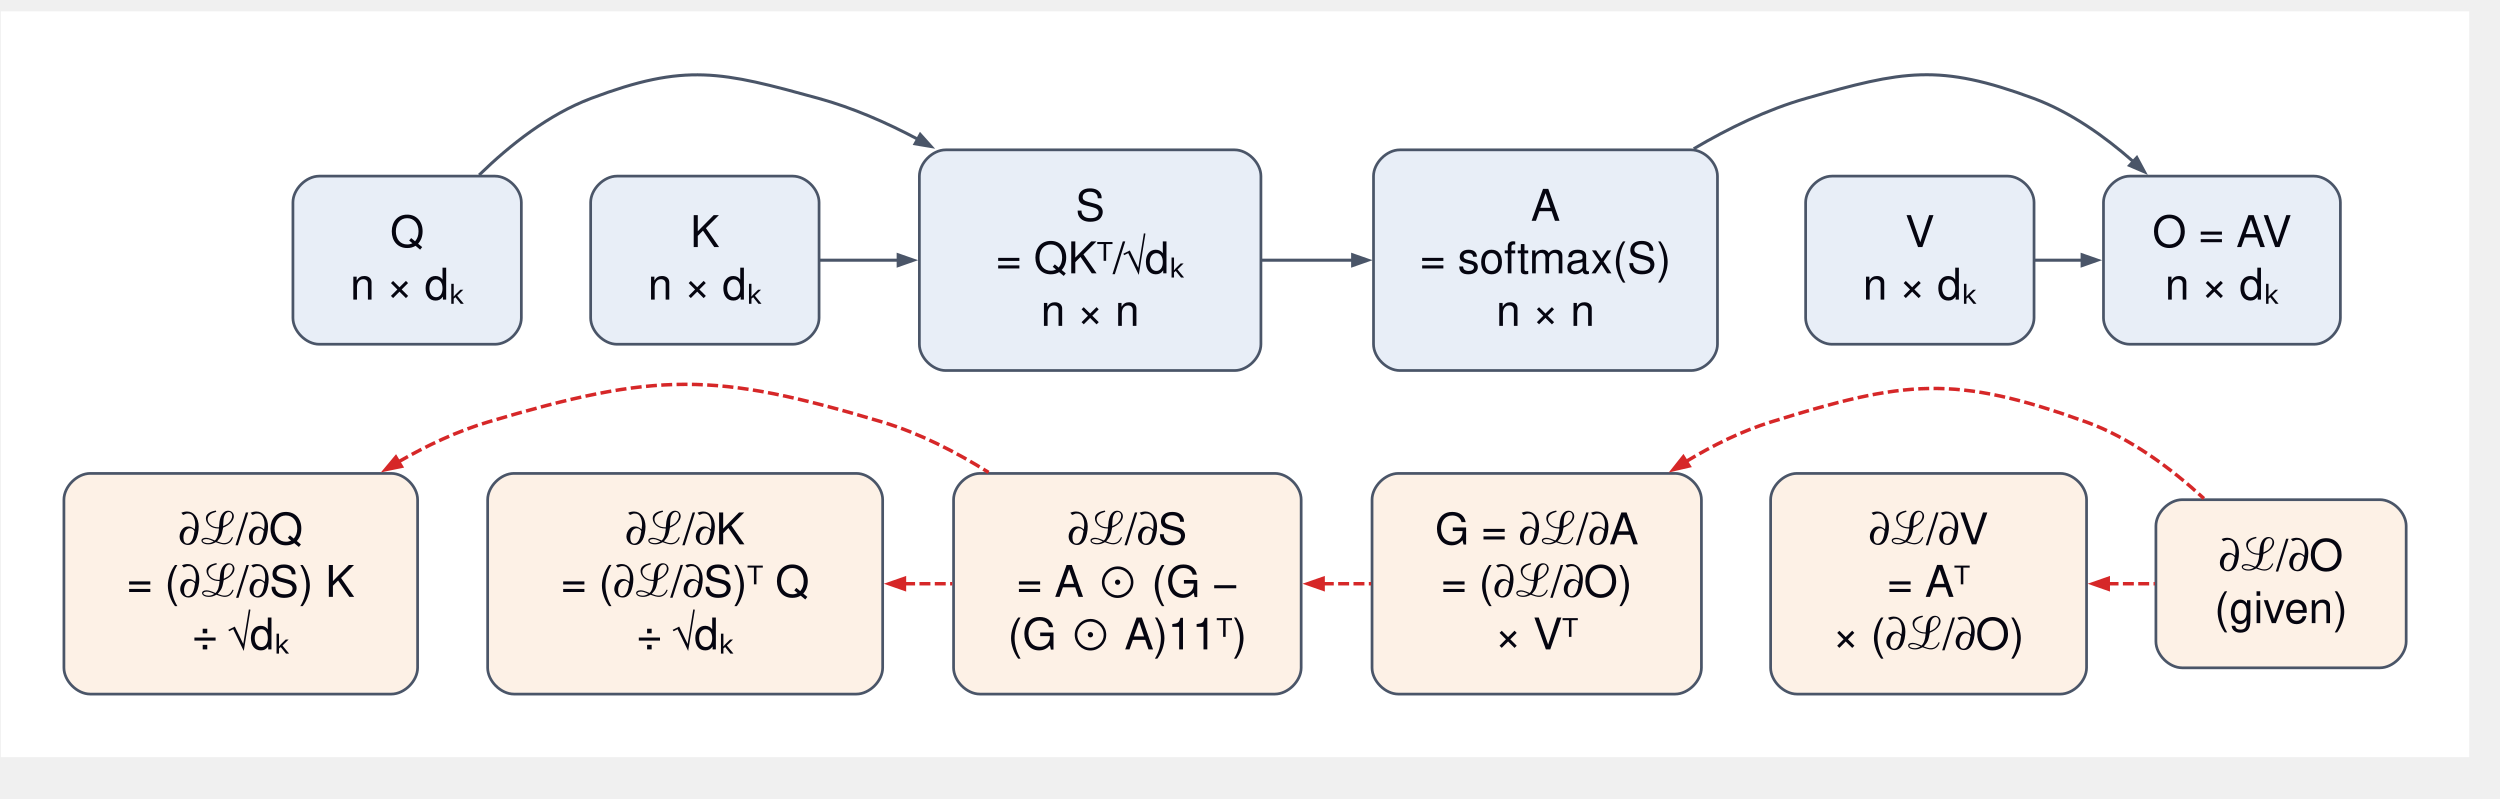
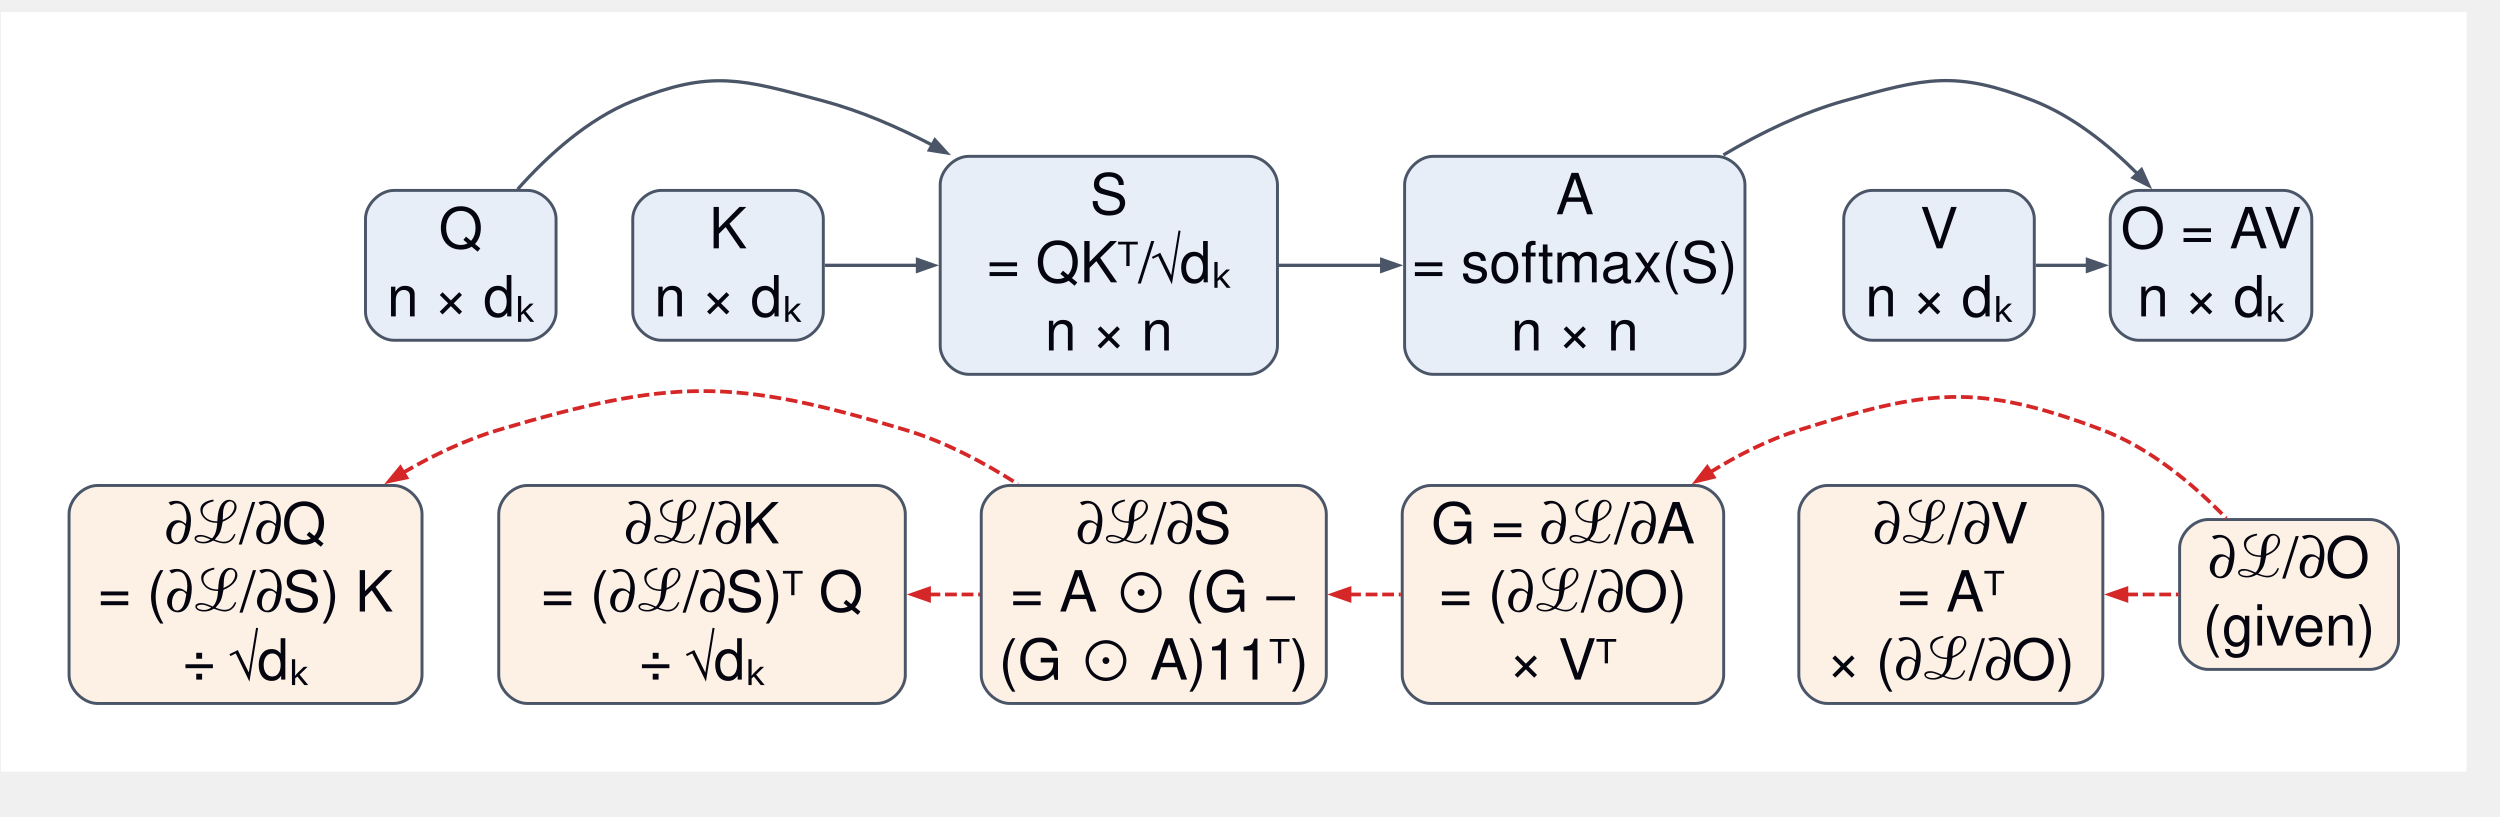
- <svg xmlns="http://www.w3.org/2000/svg" width="1156" height="369" viewBox="14.00 14.00 1142.00 355.00">
-   <g id="graph0" class="graph" transform="scale(1 1) rotate(0) translate(43.2 326.29)">
-     <polygon fill="#ffffff" stroke="none" points="-28.8,28.8 -28.8,-311.89 1098.74,-311.89 1098.74,28.8 -28.8,28.8" />
+ <svg xmlns="http://www.w3.org/2000/svg" width="1071" height="350" viewBox="14.00 14.00 1057.00 336.00">
+   <g id="graph0" class="graph" transform="scale(1 1) rotate(0) translate(43.2 306.71)">
+     <polygon fill="#ffffff" stroke="none" points="-28.8,28.8 -28.8,-292.31 1013.69,-292.31 1013.69,28.8 -28.8,28.8" />
    <g id="node1" class="node">
-       <path fill="#e8eef7" stroke="#4a5568" stroke-width="1.25" d="M196.95,-236.6C196.95,-236.6 116.61,-236.6 116.61,-236.6 110.61,-236.6 104.61,-230.6 104.61,-224.6 104.61,-224.6 104.61,-171.8 104.61,-171.8 104.61,-165.8 110.61,-159.8 116.61,-159.8 116.61,-159.8 196.95,-159.8 196.95,-159.8 202.95,-159.8 208.95,-165.8 208.95,-171.8 208.95,-171.8 208.95,-224.6 208.95,-224.6 208.95,-230.6 202.95,-236.6 196.95,-236.6" />
-       <text xml:space="preserve" text-anchor="middle" x="156.78" y="-204.2" font-family="Helvetica,sans-Serif" font-size="20.00" fill="#050510">Q</text>
-       <text xml:space="preserve" text-anchor="middle" x="156.78" y="-180.2" font-family="Helvetica,sans-Serif" font-size="20.00" fill="#050510">n × dₖ</text>
+       <path fill="#e8eef7" stroke="#4a5568" stroke-width="1.25" d="M193.9,-216.92C193.9,-216.92 137.33,-216.92 137.33,-216.92 131.33,-216.92 125.33,-210.92 125.33,-204.92 125.33,-204.92 125.33,-165.56 125.33,-165.56 125.33,-159.56 131.33,-153.56 137.33,-153.56 137.33,-153.56 193.9,-153.56 193.9,-153.56 199.9,-153.56 205.9,-159.56 205.9,-165.56 205.9,-165.56 205.9,-204.92 205.9,-204.92 205.9,-210.92 199.9,-216.92 193.9,-216.92" />
+       <text xml:space="preserve" text-anchor="middle" x="165.62" y="-192.44" font-family="Helvetica,sans-Serif" font-size="24.00" fill="#050510">Q</text>
+       <text xml:space="preserve" text-anchor="middle" x="165.62" y="-163.64" font-family="Helvetica,sans-Serif" font-size="24.00" fill="#050510">n × dₖ</text>
    </g>
    <g id="node2" class="node">
-       <path fill="#e8eef7" stroke="#4a5568" stroke-width="1.25" d="M332.95,-236.6C332.95,-236.6 252.61,-236.6 252.61,-236.6 246.61,-236.6 240.61,-230.6 240.61,-224.6 240.61,-224.6 240.61,-171.8 240.61,-171.8 240.61,-165.8 246.61,-159.8 252.61,-159.8 252.61,-159.8 332.95,-159.8 332.95,-159.8 338.95,-159.8 344.95,-165.8 344.95,-171.8 344.95,-171.8 344.95,-224.6 344.95,-224.6 344.95,-230.6 338.95,-236.6 332.95,-236.6" />
-       <text xml:space="preserve" text-anchor="middle" x="292.78" y="-204.2" font-family="Helvetica,sans-Serif" font-size="20.00" fill="#050510">K</text>
-       <text xml:space="preserve" text-anchor="middle" x="292.78" y="-180.2" font-family="Helvetica,sans-Serif" font-size="20.00" fill="#050510">n × dₖ</text>
+       <path fill="#e8eef7" stroke="#4a5568" stroke-width="1.25" d="M306.9,-216.92C306.9,-216.92 250.33,-216.92 250.33,-216.92 244.33,-216.92 238.33,-210.92 238.33,-204.92 238.33,-204.92 238.33,-165.56 238.33,-165.56 238.33,-159.56 244.33,-153.56 250.33,-153.56 250.33,-153.56 306.9,-153.56 306.9,-153.56 312.9,-153.56 318.9,-159.56 318.9,-165.56 318.9,-165.56 318.9,-204.92 318.9,-204.92 318.9,-210.92 312.9,-216.92 306.9,-216.92" />
+       <text xml:space="preserve" text-anchor="middle" x="278.62" y="-192.44" font-family="Helvetica,sans-Serif" font-size="24.00" fill="#050510">K</text>
+       <text xml:space="preserve" text-anchor="middle" x="278.62" y="-163.64" font-family="Helvetica,sans-Serif" font-size="24.00" fill="#050510">n × dₖ</text>
    </g>
    <g id="node3" class="node">
-       <path fill="#e8eef7" stroke="#4a5568" stroke-width="1.25" d="M534.79,-248.6C534.79,-248.6 402.77,-248.6 402.77,-248.6 396.77,-248.6 390.77,-242.6 390.77,-236.6 390.77,-236.6 390.77,-159.8 390.77,-159.8 390.77,-153.8 396.77,-147.8 402.77,-147.8 402.77,-147.8 534.79,-147.8 534.79,-147.8 540.79,-147.8 546.79,-153.8 546.79,-159.8 546.79,-159.8 546.79,-236.6 546.79,-236.6 546.79,-242.6 540.79,-248.6 534.79,-248.6" />
-       <text xml:space="preserve" text-anchor="middle" x="468.78" y="-216.2" font-family="Helvetica,sans-Serif" font-size="20.00" fill="#050510">S</text>
-       <text xml:space="preserve" text-anchor="middle" x="468.78" y="-192.2" font-family="Helvetica,sans-Serif" font-size="20.00" fill="#050510">= QKᵀ/√dₖ</text>
-       <text xml:space="preserve" text-anchor="middle" x="468.78" y="-168.2" font-family="Helvetica,sans-Serif" font-size="20.00" fill="#050510">n × n</text>
+       <path fill="#e8eef7" stroke="#4a5568" stroke-width="1.25" d="M498.91,-231.32C498.91,-231.32 380.32,-231.32 380.32,-231.32 374.32,-231.32 368.32,-225.32 368.32,-219.32 368.32,-219.32 368.32,-151.16 368.32,-151.16 368.32,-145.16 374.32,-139.16 380.32,-139.16 380.32,-139.16 498.91,-139.16 498.91,-139.16 504.91,-139.16 510.91,-145.16 510.91,-151.16 510.91,-151.16 510.91,-219.32 510.91,-219.32 510.91,-225.32 504.91,-231.32 498.91,-231.32" />
+       <text xml:space="preserve" text-anchor="middle" x="439.62" y="-206.84" font-family="Helvetica,sans-Serif" font-size="24.00" fill="#050510">S</text>
+       <text xml:space="preserve" text-anchor="middle" x="439.62" y="-178.04" font-family="Helvetica,sans-Serif" font-size="24.00" fill="#050510">= QKᵀ/√dₖ</text>
+       <text xml:space="preserve" text-anchor="middle" x="439.62" y="-149.24" font-family="Helvetica,sans-Serif" font-size="24.00" fill="#050510">n × n</text>
    </g>
    <g id="edge3" class="edge">
-       <path fill="none" stroke="#4a5568" stroke-width="1.4" d="M189.66,-237.1C203.8,-250.91 221.52,-264.83 240.78,-272.1 284.03,-288.42 300.22,-284.37 344.78,-272.1 360.17,-267.86 375.58,-261.16 390.05,-253.47" />
-       <polygon fill="#4a5568" stroke="#4a5568" stroke-width="1.4" points="391.17,-255.65 396.12,-250.14 388.81,-251.36 391.17,-255.65" />
+       <path fill="none" stroke="#4a5568" stroke-width="1.4" d="M189.66,-217.41C202.43,-231.76 219.43,-247.14 238.62,-254.82 271.63,-268.03 284.26,-263.99 318.62,-254.82 334.47,-250.59 350.39,-243.73 365.25,-235.93" />
+       <polygon fill="#4a5568" stroke="#4a5568" stroke-width="1.4" points="366.07,-238.27 371.06,-232.78 363.73,-233.96 366.07,-238.27" />
    </g>
    <g id="node7" class="node">
-       <path fill="#fdf1e6" stroke="#4a5568" stroke-width="1.25" d="M149.56,-100.8C149.56,-100.8 12,-100.8 12,-100.8 6,-100.8 0,-94.8 0,-88.8 0,-88.8 0,-12 0,-12 0,-6 6,0 12,0 12,0 149.56,0 149.56,0 155.56,0 161.56,-6 161.56,-12 161.56,-12 161.56,-88.8 161.56,-88.8 161.56,-94.8 155.56,-100.8 149.56,-100.8" />
-       <text xml:space="preserve" text-anchor="middle" x="80.78" y="-68.4" font-family="Helvetica,sans-Serif" font-size="20.00" fill="#050510">∂ℒ/∂Q</text>
-       <text xml:space="preserve" text-anchor="middle" x="80.78" y="-44.4" font-family="Helvetica,sans-Serif" font-size="20.00" fill="#050510">= (∂ℒ/∂S) K</text>
-       <text xml:space="preserve" text-anchor="middle" x="80.78" y="-20.4" font-family="Helvetica,sans-Serif" font-size="20.00" fill="#050510">÷ √dₖ</text>
+       <path fill="#fdf1e6" stroke="#4a5568" stroke-width="1.25" d="M137.23,-92.16C137.23,-92.16 12,-92.16 12,-92.16 6,-92.16 0,-86.16 0,-80.16 0,-80.16 0,-12 0,-12 0,-6 6,0 12,0 12,0 137.23,0 137.23,0 143.23,0 149.23,-6 149.23,-12 149.23,-12 149.23,-80.16 149.23,-80.16 149.23,-86.16 143.23,-92.16 137.23,-92.16" />
+       <text xml:space="preserve" text-anchor="middle" x="74.62" y="-67.68" font-family="Helvetica,sans-Serif" font-size="24.00" fill="#050510">∂ℒ/∂Q</text>
+       <text xml:space="preserve" text-anchor="middle" x="74.62" y="-38.88" font-family="Helvetica,sans-Serif" font-size="24.00" fill="#050510">= (∂ℒ/∂S) K</text>
+       <text xml:space="preserve" text-anchor="middle" x="74.62" y="-10.08" font-family="Helvetica,sans-Serif" font-size="24.00" fill="#050510">÷ √dₖ</text>
    </g>
    <g id="edge2" class="edge">
-       <path fill="none" stroke="#4a5568" stroke-width="1.4" d="M345.37,-198.2C357.28,-198.2 369.19,-198.2 381.1,-198.2" />
-       <polygon fill="#4a5568" stroke="#4a5568" stroke-width="1.4" points="381.09,-200.65 388.09,-198.2 381.09,-195.75 381.09,-200.65" />
+       <path fill="none" stroke="#4a5568" stroke-width="1.4" d="M319.49,-185.24C332.58,-185.24 345.67,-185.24 358.76,-185.24" />
+       <polygon fill="#4a5568" stroke="#4a5568" stroke-width="1.4" points="358.71,-187.69 365.71,-185.24 358.71,-182.79 358.71,-187.69" />
    </g>
    <g id="node8" class="node">
-       <path fill="#fdf1e6" stroke="#4a5568" stroke-width="1.25" d="M362,-100.8C362,-100.8 205.56,-100.8 205.56,-100.8 199.56,-100.8 193.56,-94.8 193.56,-88.8 193.56,-88.8 193.56,-12 193.56,-12 193.56,-6 199.56,0 205.56,0 205.56,0 362,0 362,0 368,0 374,-6 374,-12 374,-12 374,-88.8 374,-88.8 374,-94.8 368,-100.8 362,-100.8" />
-       <text xml:space="preserve" text-anchor="middle" x="283.78" y="-68.4" font-family="Helvetica,sans-Serif" font-size="20.00" fill="#050510">∂ℒ/∂K</text>
-       <text xml:space="preserve" text-anchor="middle" x="283.78" y="-44.4" font-family="Helvetica,sans-Serif" font-size="20.00" fill="#050510">= (∂ℒ/∂S)ᵀ Q</text>
-       <text xml:space="preserve" text-anchor="middle" x="283.78" y="-20.4" font-family="Helvetica,sans-Serif" font-size="20.00" fill="#050510">÷ √dₖ</text>
+       <path fill="#fdf1e6" stroke="#4a5568" stroke-width="1.25" d="M341.56,-92.16C341.56,-92.16 193.67,-92.16 193.67,-92.16 187.67,-92.16 181.67,-86.16 181.67,-80.16 181.67,-80.16 181.67,-12 181.67,-12 181.67,-6 187.67,0 193.67,0 193.67,0 341.56,0 341.56,0 347.56,0 353.56,-6 353.56,-12 353.56,-12 353.56,-80.16 353.56,-80.16 353.56,-86.16 347.56,-92.16 341.56,-92.16" />
+       <text xml:space="preserve" text-anchor="middle" x="267.62" y="-67.68" font-family="Helvetica,sans-Serif" font-size="24.00" fill="#050510">∂ℒ/∂K</text>
+       <text xml:space="preserve" text-anchor="middle" x="267.62" y="-38.88" font-family="Helvetica,sans-Serif" font-size="24.00" fill="#050510">= (∂ℒ/∂S)ᵀ Q</text>
+       <text xml:space="preserve" text-anchor="middle" x="267.62" y="-10.08" font-family="Helvetica,sans-Serif" font-size="24.00" fill="#050510">÷ √dₖ</text>
    </g>
    <g id="node4" class="node">
-       <path fill="#e8eef7" stroke="#4a5568" stroke-width="1.25" d="M743.34,-248.6C743.34,-248.6 610.22,-248.6 610.22,-248.6 604.22,-248.6 598.22,-242.6 598.22,-236.6 598.22,-236.6 598.22,-159.8 598.22,-159.8 598.22,-153.8 604.22,-147.8 610.22,-147.8 610.22,-147.8 743.34,-147.8 743.34,-147.8 749.34,-147.8 755.34,-153.8 755.34,-159.8 755.34,-159.8 755.34,-236.6 755.34,-236.6 755.34,-242.6 749.34,-248.6 743.34,-248.6" />
-       <text xml:space="preserve" text-anchor="middle" x="676.78" y="-216.2" font-family="Helvetica,sans-Serif" font-size="20.00" fill="#050510">A</text>
-       <text xml:space="preserve" text-anchor="middle" x="676.78" y="-192.2" font-family="Helvetica,sans-Serif" font-size="20.00" fill="#050510">= softmax(S)</text>
-       <text xml:space="preserve" text-anchor="middle" x="676.78" y="-168.2" font-family="Helvetica,sans-Serif" font-size="20.00" fill="#050510">n × n</text>
+       <path fill="#e8eef7" stroke="#4a5568" stroke-width="1.25" d="M696.57,-231.32C696.57,-231.32 576.67,-231.32 576.67,-231.32 570.67,-231.32 564.67,-225.32 564.67,-219.32 564.67,-219.32 564.67,-151.16 564.67,-151.16 564.67,-145.16 570.67,-139.16 576.67,-139.16 576.67,-139.16 696.57,-139.16 696.57,-139.16 702.57,-139.16 708.57,-145.16 708.57,-151.16 708.57,-151.16 708.57,-219.32 708.57,-219.32 708.57,-225.32 702.57,-231.32 696.57,-231.32" />
+       <text xml:space="preserve" text-anchor="middle" x="636.62" y="-206.84" font-family="Helvetica,sans-Serif" font-size="24.00" fill="#050510">A</text>
+       <text xml:space="preserve" text-anchor="middle" x="636.62" y="-178.04" font-family="Helvetica,sans-Serif" font-size="24.00" fill="#050510">= softmax(S)</text>
+       <text xml:space="preserve" text-anchor="middle" x="636.62" y="-149.24" font-family="Helvetica,sans-Serif" font-size="24.00" fill="#050510">n × n</text>
    </g>
    <g id="edge4" class="edge">
-       <path fill="none" stroke="#4a5568" stroke-width="1.4" d="M547.19,-198.2C561.03,-198.2 574.87,-198.2 588.71,-198.2" />
-       <polygon fill="#4a5568" stroke="#4a5568" stroke-width="1.4" points="588.69,-200.65 595.69,-198.2 588.69,-195.75 588.69,-200.65" />
+       <path fill="none" stroke="#4a5568" stroke-width="1.4" d="M511.18,-185.24C525.79,-185.24 540.4,-185.24 555,-185.24" />
+       <polygon fill="#4a5568" stroke="#4a5568" stroke-width="1.4" points="554.98,-187.69 561.98,-185.24 554.98,-182.79 554.98,-187.69" />
    </g>
    <g id="node9" class="node">
-       <path fill="#fdf1e6" stroke="#4a5568" stroke-width="1.25" d="M553.17,-100.8C553.17,-100.8 418.39,-100.8 418.39,-100.8 412.39,-100.8 406.39,-94.8 406.39,-88.8 406.39,-88.8 406.39,-12 406.39,-12 406.39,-6 412.39,0 418.39,0 418.39,0 553.17,0 553.17,0 559.17,0 565.17,-6 565.17,-12 565.17,-12 565.17,-88.8 565.17,-88.8 565.17,-94.8 559.17,-100.8 553.17,-100.8" />
-       <text xml:space="preserve" text-anchor="middle" x="485.78" y="-68.4" font-family="Helvetica,sans-Serif" font-size="20.00" fill="#050510">∂ℒ/∂S</text>
-       <text xml:space="preserve" text-anchor="middle" x="485.78" y="-44.4" font-family="Helvetica,sans-Serif" font-size="20.00" fill="#050510">= A ⊙ (G −</text>
-       <text xml:space="preserve" text-anchor="middle" x="485.78" y="-20.4" font-family="Helvetica,sans-Serif" font-size="20.00" fill="#050510">(G ⊙ A)11ᵀ)</text>
+       <path fill="#fdf1e6" stroke="#4a5568" stroke-width="1.25" d="M519.56,-92.16C519.56,-92.16 397.67,-92.16 397.67,-92.16 391.67,-92.16 385.67,-86.16 385.67,-80.16 385.67,-80.16 385.67,-12 385.67,-12 385.67,-6 391.67,0 397.67,0 397.67,0 519.56,0 519.56,0 525.56,0 531.56,-6 531.56,-12 531.56,-12 531.56,-80.16 531.56,-80.16 531.56,-86.16 525.56,-92.16 519.56,-92.16" />
+       <text xml:space="preserve" text-anchor="middle" x="458.62" y="-67.68" font-family="Helvetica,sans-Serif" font-size="24.00" fill="#050510">∂ℒ/∂S</text>
+       <text xml:space="preserve" text-anchor="middle" x="458.62" y="-38.88" font-family="Helvetica,sans-Serif" font-size="24.00" fill="#050510">= A ⊙ (G −</text>
+       <text xml:space="preserve" text-anchor="middle" x="458.62" y="-10.08" font-family="Helvetica,sans-Serif" font-size="24.00" fill="#050510">(G ⊙ A)11ᵀ)</text>
    </g>
    <g id="node5" class="node">
-       <path fill="#e8eef7" stroke="#4a5568" stroke-width="1.25" d="M887.95,-236.6C887.95,-236.6 807.61,-236.6 807.61,-236.6 801.61,-236.6 795.61,-230.6 795.61,-224.6 795.61,-224.6 795.61,-171.8 795.61,-171.8 795.61,-165.8 801.61,-159.8 807.61,-159.8 807.61,-159.8 887.95,-159.8 887.95,-159.8 893.95,-159.8 899.95,-165.8 899.95,-171.8 899.95,-171.8 899.95,-224.6 899.95,-224.6 899.95,-230.6 893.95,-236.6 887.95,-236.6" />
-       <text xml:space="preserve" text-anchor="middle" x="847.78" y="-204.2" font-family="Helvetica,sans-Serif" font-size="20.00" fill="#050510">V</text>
-       <text xml:space="preserve" text-anchor="middle" x="847.78" y="-180.2" font-family="Helvetica,sans-Serif" font-size="20.00" fill="#050510">n × dₖ</text>
+       <path fill="#e8eef7" stroke="#4a5568" stroke-width="1.25" d="M818.9,-216.92C818.9,-216.92 762.33,-216.92 762.33,-216.92 756.33,-216.92 750.33,-210.92 750.33,-204.92 750.33,-204.92 750.33,-165.56 750.33,-165.56 750.33,-159.56 756.33,-153.56 762.33,-153.56 762.33,-153.56 818.9,-153.56 818.9,-153.56 824.9,-153.56 830.9,-159.56 830.9,-165.56 830.9,-165.56 830.9,-204.92 830.9,-204.92 830.9,-210.92 824.9,-216.92 818.9,-216.92" />
+       <text xml:space="preserve" text-anchor="middle" x="790.62" y="-192.44" font-family="Helvetica,sans-Serif" font-size="24.00" fill="#050510">V</text>
+       <text xml:space="preserve" text-anchor="middle" x="790.62" y="-163.64" font-family="Helvetica,sans-Serif" font-size="24.00" fill="#050510">n × dₖ</text>
    </g>
    <g id="node6" class="node">
-       <path fill="#e8eef7" stroke="#4a5568" stroke-width="1.25" d="M1027.89,-236.6C1027.89,-236.6 943.67,-236.6 943.67,-236.6 937.67,-236.6 931.67,-230.6 931.67,-224.6 931.67,-224.6 931.67,-171.8 931.67,-171.8 931.67,-165.8 937.67,-159.8 943.67,-159.8 943.67,-159.8 1027.89,-159.8 1027.89,-159.8 1033.89,-159.8 1039.89,-165.8 1039.89,-171.8 1039.89,-171.8 1039.89,-224.6 1039.89,-224.6 1039.89,-230.6 1033.89,-236.6 1027.89,-236.6" />
-       <text xml:space="preserve" text-anchor="middle" x="985.78" y="-204.2" font-family="Helvetica,sans-Serif" font-size="20.00" fill="#050510">O = AV</text>
-       <text xml:space="preserve" text-anchor="middle" x="985.78" y="-180.2" font-family="Helvetica,sans-Serif" font-size="20.00" fill="#050510">n × dₖ</text>
+       <path fill="#e8eef7" stroke="#4a5568" stroke-width="1.25" d="M936.23,-216.92C936.23,-216.92 875,-216.92 875,-216.92 869,-216.92 863,-210.92 863,-204.92 863,-204.92 863,-165.56 863,-165.56 863,-159.56 869,-153.56 875,-153.56 875,-153.56 936.23,-153.56 936.23,-153.56 942.23,-153.56 948.23,-159.56 948.23,-165.56 948.23,-165.56 948.23,-204.92 948.23,-204.92 948.23,-210.92 942.23,-216.92 936.23,-216.92" />
+       <text xml:space="preserve" text-anchor="middle" x="905.62" y="-192.44" font-family="Helvetica,sans-Serif" font-size="24.00" fill="#050510">O = AV</text>
+       <text xml:space="preserve" text-anchor="middle" x="905.62" y="-163.64" font-family="Helvetica,sans-Serif" font-size="24.00" fill="#050510">n × dₖ</text>
    </g>
    <g id="edge7" class="edge">
-       <path fill="none" stroke="#4a5568" stroke-width="1.4" d="M744.5,-249.1C760.53,-258.57 778.12,-267.06 795.78,-272.1 840.23,-284.78 856.44,-288.16 899.78,-272.1 916.44,-265.92 932.05,-254.92 945.27,-243.25" />
-       <polygon fill="#4a5568" stroke="#4a5568" stroke-width="1.4" points="946.89,-245.08 950.39,-238.55 943.58,-241.47 946.89,-245.08" />
+       <path fill="none" stroke="#4a5568" stroke-width="1.4" d="M699.46,-231.92C715.37,-241.34 732.98,-249.86 750.62,-254.82 784.84,-264.44 797.52,-267.81 830.62,-254.82 847.23,-248.3 862.36,-236.18 874.6,-223.86" />
+       <polygon fill="#4a5568" stroke="#4a5568" stroke-width="1.4" points="876.22,-225.71 879.28,-218.96 872.67,-222.33 876.22,-225.71" />
    </g>
    <g id="node10" class="node">
-       <path fill="#fdf1e6" stroke="#4a5568" stroke-width="1.25" d="M736.01,-100.8C736.01,-100.8 609.55,-100.8 609.55,-100.8 603.55,-100.8 597.55,-94.8 597.55,-88.8 597.55,-88.8 597.55,-12 597.55,-12 597.55,-6 603.55,0 609.55,0 609.55,0 736.01,0 736.01,0 742.01,0 748.01,-6 748.01,-12 748.01,-12 748.01,-88.8 748.01,-88.8 748.01,-94.8 742.01,-100.8 736.01,-100.8" />
-       <text xml:space="preserve" text-anchor="middle" x="672.78" y="-68.4" font-family="Helvetica,sans-Serif" font-size="20.00" fill="#050510">G = ∂ℒ/∂A</text>
-       <text xml:space="preserve" text-anchor="middle" x="672.78" y="-44.4" font-family="Helvetica,sans-Serif" font-size="20.00" fill="#050510">= (∂ℒ/∂O)</text>
-       <text xml:space="preserve" text-anchor="middle" x="672.78" y="-20.4" font-family="Helvetica,sans-Serif" font-size="20.00" fill="#050510">× Vᵀ</text>
+       <path fill="#fdf1e6" stroke="#4a5568" stroke-width="1.25" d="M687.57,-92.16C687.57,-92.16 575.66,-92.16 575.66,-92.16 569.66,-92.16 563.66,-86.16 563.66,-80.16 563.66,-80.16 563.66,-12 563.66,-12 563.66,-6 569.66,0 575.66,0 575.66,0 687.57,0 687.57,0 693.57,0 699.57,-6 699.57,-12 699.57,-12 699.57,-80.16 699.57,-80.16 699.57,-86.16 693.57,-92.16 687.57,-92.16" />
+       <text xml:space="preserve" text-anchor="middle" x="631.62" y="-67.68" font-family="Helvetica,sans-Serif" font-size="24.00" fill="#050510">G = ∂ℒ/∂A</text>
+       <text xml:space="preserve" text-anchor="middle" x="631.62" y="-38.88" font-family="Helvetica,sans-Serif" font-size="24.00" fill="#050510">= (∂ℒ/∂O)</text>
+       <text xml:space="preserve" text-anchor="middle" x="631.62" y="-10.08" font-family="Helvetica,sans-Serif" font-size="24.00" fill="#050510">× Vᵀ</text>
    </g>
    <g id="edge6" class="edge">
-       <path fill="none" stroke="#4a5568" stroke-width="1.4" d="M900.34,-198.2C907.53,-198.2 914.73,-198.2 921.93,-198.2" />
-       <polygon fill="#4a5568" stroke="#4a5568" stroke-width="1.4" points="921.92,-200.65 928.92,-198.2 921.92,-195.75 921.92,-200.65" />
+       <path fill="none" stroke="#4a5568" stroke-width="1.4" d="M831.49,-185.24C838.92,-185.24 846.34,-185.24 853.76,-185.24" />
+       <polygon fill="#4a5568" stroke="#4a5568" stroke-width="1.4" points="853.36,-187.69 860.36,-185.24 853.36,-182.79 853.36,-187.69" />
    </g>
    <g id="node11" class="node">
-       <path fill="#fdf1e6" stroke="#4a5568" stroke-width="1.25" d="M911.94,-100.8C911.94,-100.8 791.62,-100.8 791.62,-100.8 785.62,-100.8 779.62,-94.8 779.62,-88.8 779.62,-88.8 779.62,-12 779.62,-12 779.62,-6 785.62,0 791.62,0 791.62,0 911.94,0 911.94,0 917.94,0 923.94,-6 923.94,-12 923.94,-12 923.94,-88.8 923.94,-88.8 923.94,-94.8 917.94,-100.8 911.94,-100.8" />
-       <text xml:space="preserve" text-anchor="middle" x="851.78" y="-68.4" font-family="Helvetica,sans-Serif" font-size="20.00" fill="#050510">∂ℒ/∂V</text>
-       <text xml:space="preserve" text-anchor="middle" x="851.78" y="-44.4" font-family="Helvetica,sans-Serif" font-size="20.00" fill="#050510">= Aᵀ</text>
-       <text xml:space="preserve" text-anchor="middle" x="851.78" y="-20.4" font-family="Helvetica,sans-Serif" font-size="20.00" fill="#050510">× (∂ℒ/∂O)</text>
+       <path fill="#fdf1e6" stroke="#4a5568" stroke-width="1.25" d="M847.88,-92.16C847.88,-92.16 743.35,-92.16 743.35,-92.16 737.35,-92.16 731.35,-86.16 731.35,-80.16 731.35,-80.16 731.35,-12 731.35,-12 731.35,-6 737.35,0 743.35,0 743.35,0 847.88,0 847.88,0 853.88,0 859.88,-6 859.88,-12 859.88,-12 859.88,-80.16 859.88,-80.16 859.88,-86.16 853.88,-92.16 847.88,-92.16" />
+       <text xml:space="preserve" text-anchor="middle" x="795.62" y="-67.68" font-family="Helvetica,sans-Serif" font-size="24.00" fill="#050510">∂ℒ/∂V</text>
+       <text xml:space="preserve" text-anchor="middle" x="795.62" y="-38.88" font-family="Helvetica,sans-Serif" font-size="24.00" fill="#050510">= Aᵀ</text>
+       <text xml:space="preserve" text-anchor="middle" x="795.62" y="-10.08" font-family="Helvetica,sans-Serif" font-size="24.00" fill="#050510">× (∂ℒ/∂O)</text>
    </g>
    <g id="node12" class="node">
-       <path fill="#fdf1e6" stroke="#4a5568" stroke-width="1.25" d="M1057.94,-88.8C1057.94,-88.8 967.62,-88.8 967.62,-88.8 961.62,-88.8 955.62,-82.8 955.62,-76.8 955.62,-76.8 955.62,-24 955.62,-24 955.62,-18 961.62,-12 967.62,-12 967.62,-12 1057.94,-12 1057.94,-12 1063.94,-12 1069.94,-18 1069.94,-24 1069.94,-24 1069.94,-76.8 1069.94,-76.8 1069.94,-82.8 1063.94,-88.8 1057.94,-88.8" />
-       <text xml:space="preserve" text-anchor="middle" x="1012.78" y="-56.4" font-family="Helvetica,sans-Serif" font-size="20.00" fill="#050510">∂ℒ/∂O</text>
-       <text xml:space="preserve" text-anchor="middle" x="1012.78" y="-32.4" font-family="Helvetica,sans-Serif" font-size="20.00" fill="#050510">(given)</text>
+       <path fill="#fdf1e6" stroke="#4a5568" stroke-width="1.25" d="M972.89,-77.76C972.89,-77.76 904.34,-77.76 904.34,-77.76 898.34,-77.76 892.34,-71.76 892.34,-65.76 892.34,-65.76 892.34,-26.4 892.34,-26.4 892.34,-20.4 898.34,-14.4 904.34,-14.4 904.34,-14.4 972.89,-14.4 972.89,-14.4 978.89,-14.4 984.89,-20.4 984.89,-26.4 984.89,-26.4 984.89,-65.76 984.89,-65.76 984.89,-71.76 978.89,-77.76 972.89,-77.76" />
+       <text xml:space="preserve" text-anchor="middle" x="938.62" y="-53.28" font-family="Helvetica,sans-Serif" font-size="24.00" fill="#050510">∂ℒ/∂O</text>
+       <text xml:space="preserve" text-anchor="middle" x="938.62" y="-24.48" font-family="Helvetica,sans-Serif" font-size="24.00" fill="#050510">(given)</text>
    </g>
    <g id="edge10" class="edge">
-       <path fill="none" stroke="#d62728" stroke-width="1.6" stroke-dasharray="5,2" d="M152.78,-106.06C165.81,-113.57 179.73,-120.11 193.78,-124.3 270.45,-147.14 297.16,-147.3 373.78,-124.3 390.63,-119.24 407.28,-110.74 422.38,-101.27" />
-       <polygon fill="#d62728" stroke="#d62728" stroke-width="1.6" points="154.14,-104.01 146.87,-102.52 151.62,-108.22 154.14,-104.01" />
+       <path fill="none" stroke="#d62728" stroke-width="1.6" stroke-dasharray="5,2" d="M141.12,-97.5C153.93,-104.98 167.72,-111.54 181.62,-115.66 254.91,-137.39 280.42,-137.71 353.62,-115.66 370.16,-110.68 386.49,-102.14 401.16,-92.72" />
+       <polygon fill="#d62728" stroke="#d62728" stroke-width="1.6" points="142.59,-95.53 135.34,-93.99 140.05,-99.72 142.59,-95.53" />
    </g>
    <g id="edge9" class="edge">
-       <path fill="none" stroke="#d62728" stroke-width="1.6" stroke-dasharray="5,2" d="M383.81,-50.4C391.15,-50.4 398.48,-50.4 405.81,-50.4" />
-       <polygon fill="#d62728" stroke="#d62728" stroke-width="1.6" points="383.94,-47.95 376.94,-50.4 383.94,-52.85 383.94,-47.95" />
+       <path fill="none" stroke="#d62728" stroke-width="1.6" stroke-dasharray="5,2" d="M363.37,-46.08C370.64,-46.08 377.9,-46.08 385.17,-46.08" />
+       <polygon fill="#d62728" stroke="#d62728" stroke-width="1.6" points="363.58,-43.63 356.58,-46.08 363.58,-48.53 363.58,-43.63" />
    </g>
    <g id="edge11" class="edge">
-       <path fill="none" stroke="#d62728" stroke-width="1.6" stroke-dasharray="5,2" d="M575.07,-50.4C582.42,-50.4 589.77,-50.4 597.12,-50.4" />
-       <polygon fill="#d62728" stroke="#d62728" stroke-width="1.6" points="575.19,-47.95 568.19,-50.4 575.19,-52.85 575.19,-47.95" />
+       <path fill="none" stroke="#d62728" stroke-width="1.6" stroke-dasharray="5,2" d="M541.19,-46.08C548.49,-46.08 555.79,-46.08 563.09,-46.08" />
+       <polygon fill="#d62728" stroke="#d62728" stroke-width="1.6" points="541.36,-43.63 534.36,-46.08 541.36,-48.53 541.36,-43.63" />
    </g>
    <g id="edge14" class="edge">
-       <path fill="none" stroke="#d62728" stroke-width="1.6" stroke-dasharray="5,2" d="M741.01,-106.24C753.28,-113.67 766.43,-120.14 779.78,-124.3 840.88,-143.35 863.58,-146.03 923.78,-124.3 943.8,-117.07 962.5,-103.16 977.54,-89.34" />
-       <polygon fill="#d62728" stroke="#d62728" stroke-width="1.6" points="742.36,-104.2 735.13,-102.53 739.74,-108.34 742.36,-104.2" />
+       <path fill="none" stroke="#d62728" stroke-width="1.6" stroke-dasharray="5,2" d="M693.75,-97.68C705.67,-105.07 718.54,-111.56 731.62,-115.66 785.9,-132.69 806.39,-135.76 859.62,-115.66 879.79,-108.04 898.15,-92.66 912.08,-78.3" />
+       <polygon fill="#d62728" stroke="#d62728" stroke-width="1.6" points="695.3,-95.76 688.09,-94.02 692.64,-99.88 695.3,-95.76" />
    </g>
    <g id="edge13" class="edge">
-       <path fill="none" stroke="#d62728" stroke-width="1.6" stroke-dasharray="5,2" d="M933.54,-50.4C940.74,-50.4 947.94,-50.4 955.14,-50.4" />
-       <polygon fill="#d62728" stroke="#d62728" stroke-width="1.6" points="933.84,-47.95 926.84,-50.4 933.84,-52.85 933.84,-47.95" />
+       <path fill="none" stroke="#d62728" stroke-width="1.6" stroke-dasharray="5,2" d="M869.75,-46.08C877.13,-46.08 884.5,-46.08 891.88,-46.08" />
+       <polygon fill="#d62728" stroke="#d62728" stroke-width="1.6" points="869.83,-43.63 862.83,-46.08 869.83,-48.53 869.83,-43.63" />
    </g>
  </g>
</svg>
